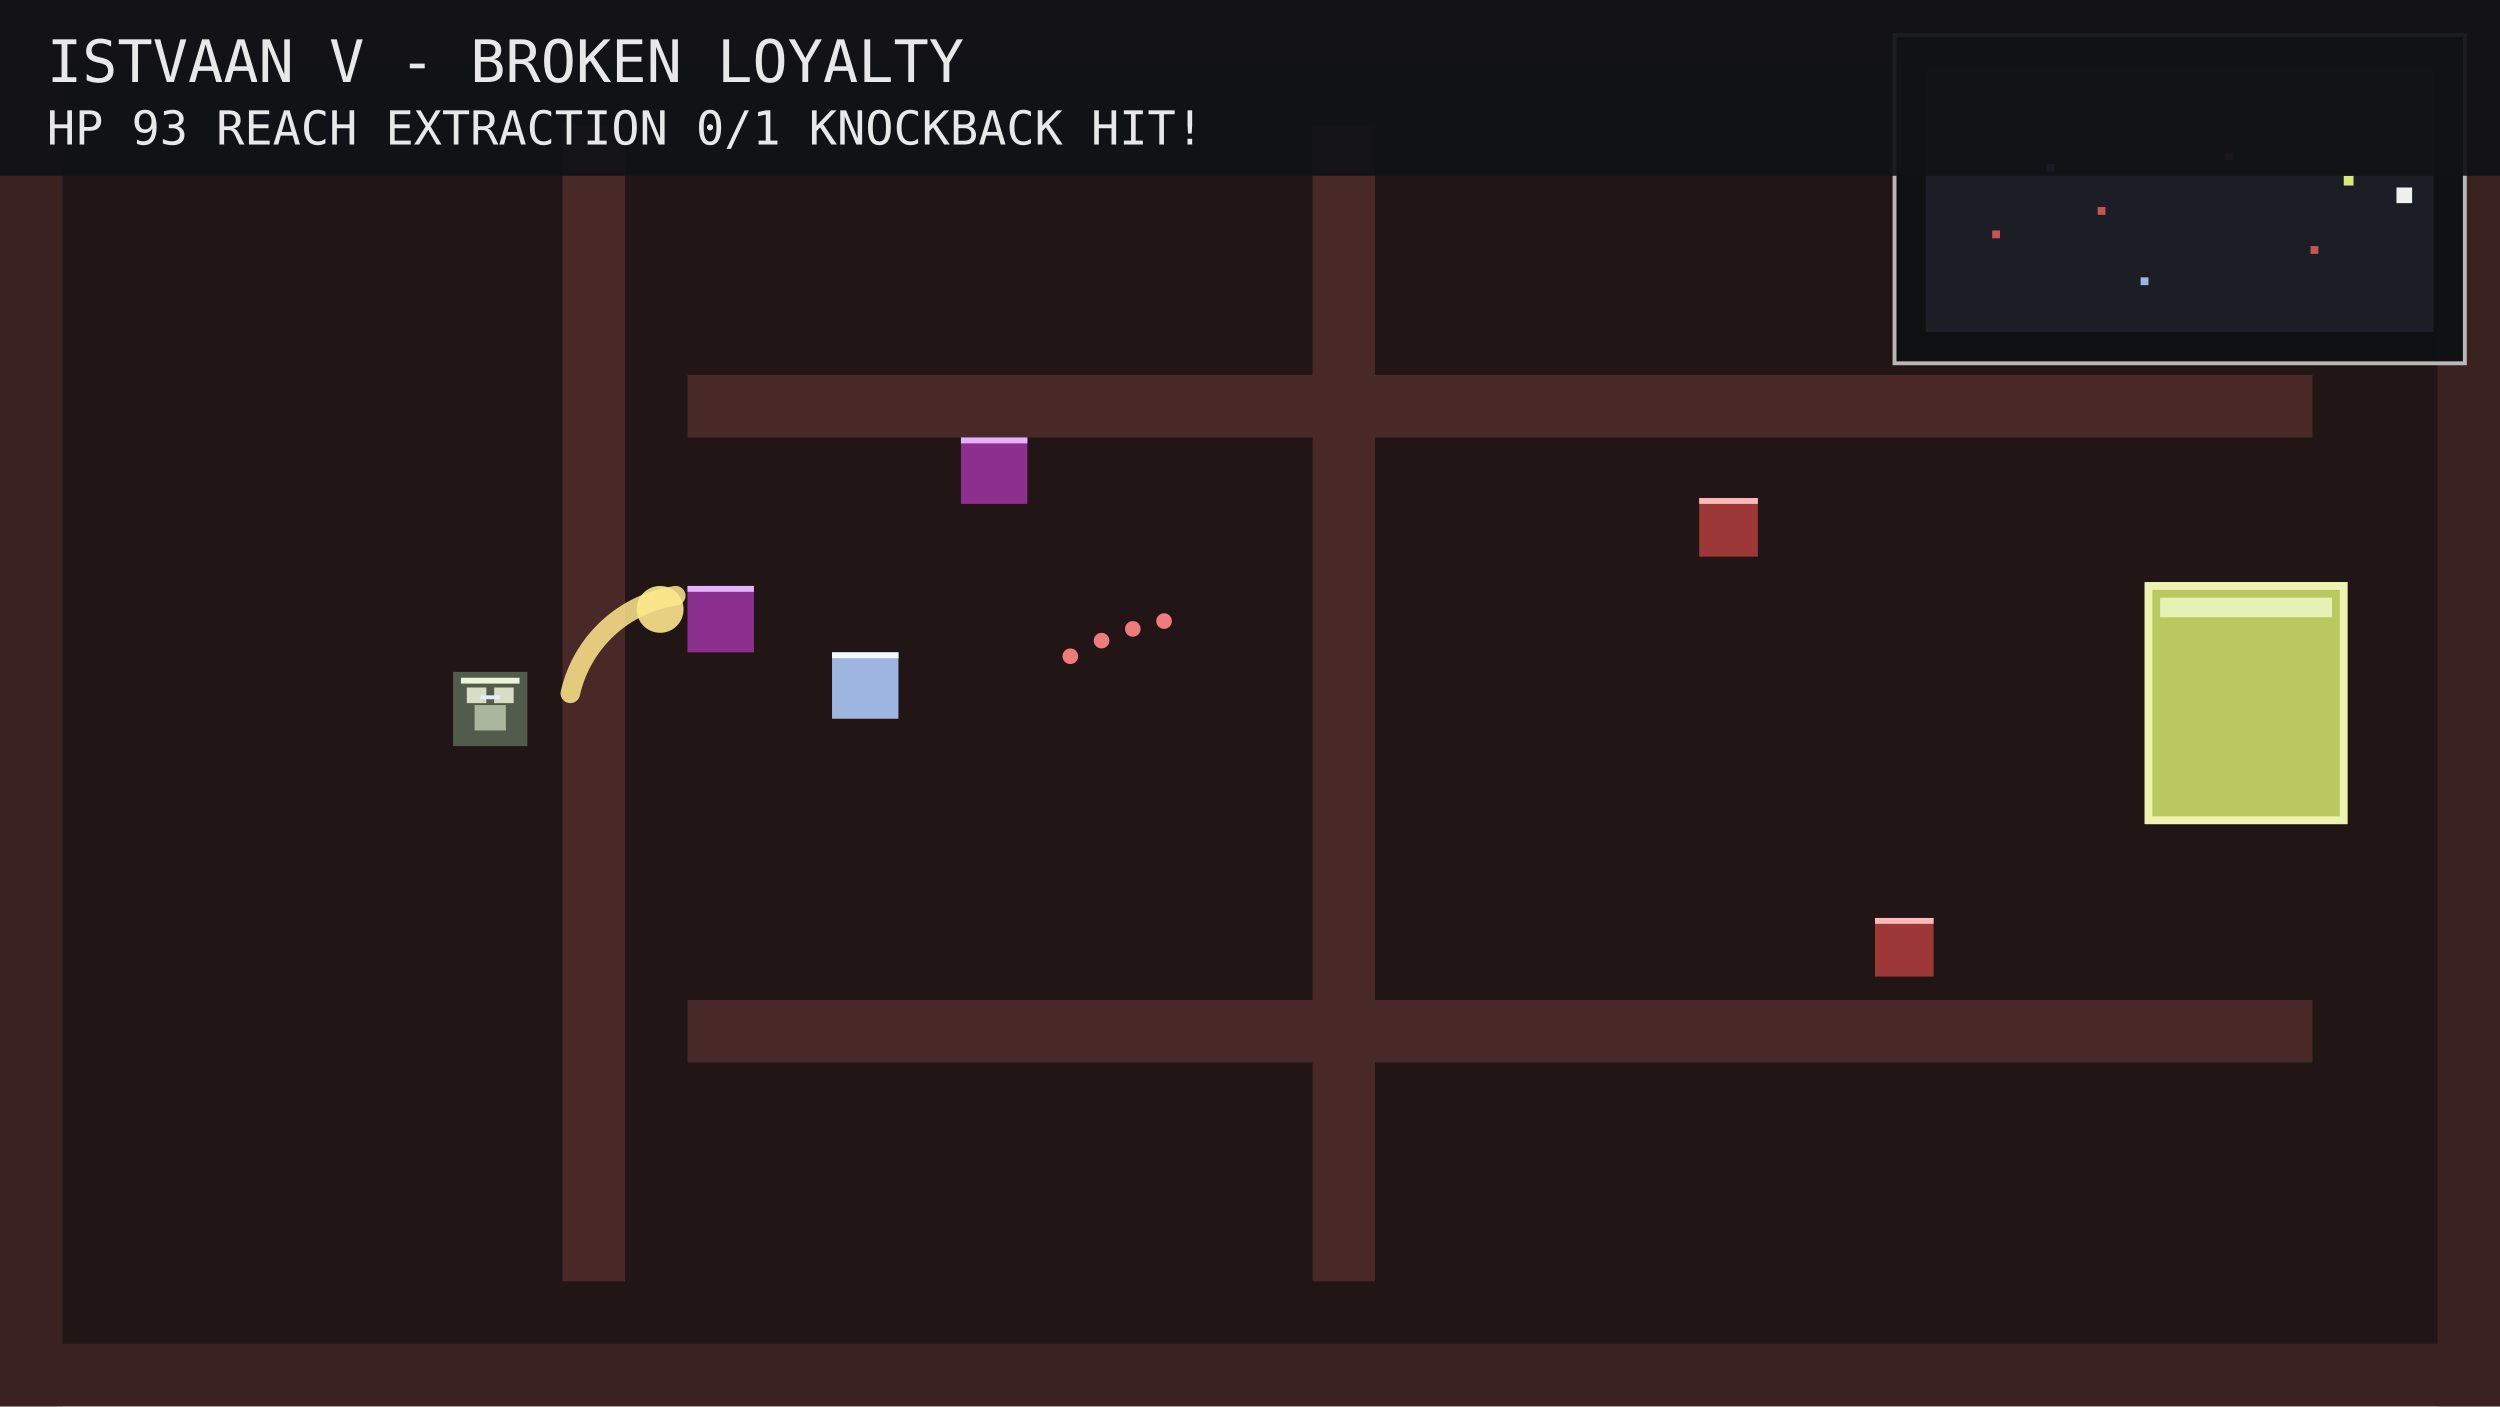
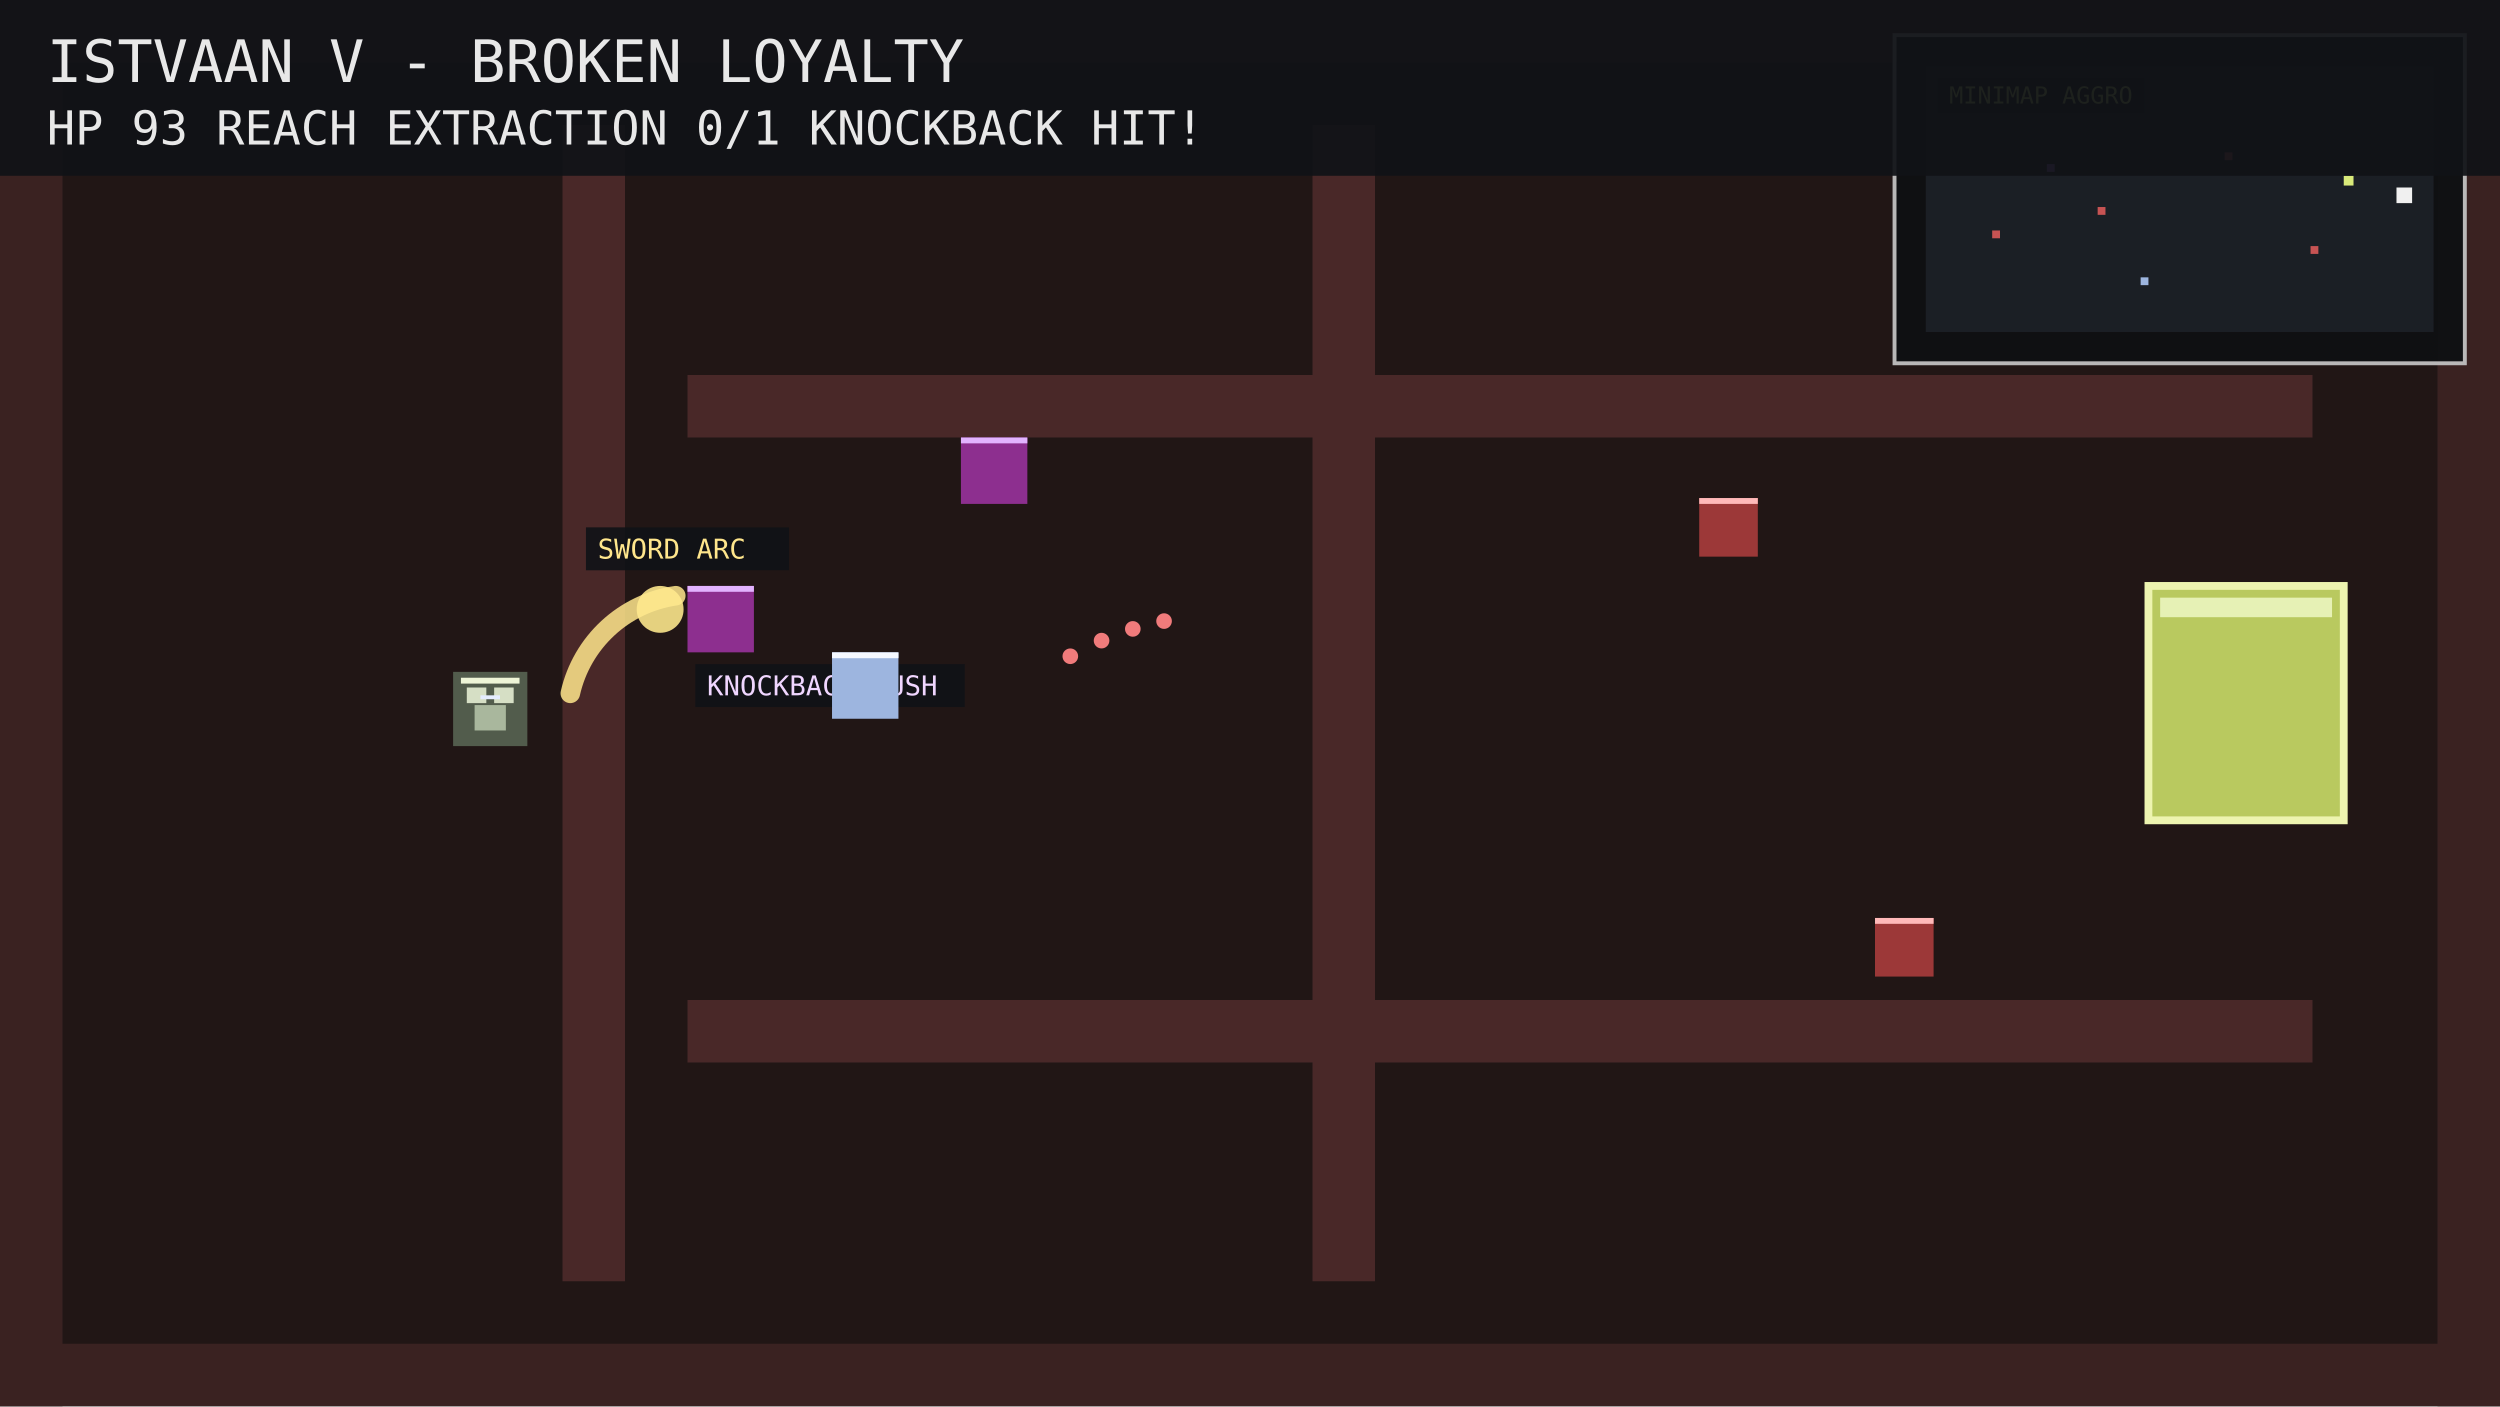
<svg xmlns="http://www.w3.org/2000/svg" width="1280" height="720" viewBox="0 0 1280 720">
  <rect width="1280" height="720" fill="#211615" />
  <g opacity="0.88">
    <rect x="0" y="0" width="1280" height="32" fill="#3d2323" />
    <rect x="0" y="688" width="1280" height="32" fill="#3d2323" />
    <rect x="0" y="0" width="32" height="720" fill="#3d2323" />
    <rect x="1248" y="0" width="32" height="720" fill="#3d2323" />
  </g>
  <g fill="#4a2929" opacity="0.95">
    <rect x="288" y="64" width="32" height="592" />
    <rect x="672" y="64" width="32" height="592" />
    <rect x="352" y="192" width="832" height="32" />
    <rect x="352" y="512" width="832" height="32" />
  </g>
  <rect x="1100" y="300" width="100" height="120" fill="#b9c95f" stroke="#edf4b0" stroke-width="4" />
  <rect x="1106" y="306" width="88" height="10" fill="#f5ffd2" opacity="0.75" />
  <g transform="translate(232,344)">
    <rect x="0" y="0" width="38" height="38" fill="#525c4c" />
    <rect x="4" y="3" width="30" height="3" fill="#eef5d7" />
    <rect x="7" y="8" width="10" height="8" fill="#d6dfc5" />
    <rect x="21" y="8" width="10" height="8" fill="#d6dfc5" />
    <rect x="11" y="17" width="16" height="13" fill="#a9b79d" />
    <rect x="14" y="12" width="10" height="2" fill="#e4ecff" />
  </g>
  <path d="M292 355 A65 65 0 0 1 346 305" fill="none" stroke="#ffe68c" stroke-width="10" stroke-linecap="round" opacity="0.85" />
  <circle cx="338" cy="312" r="12" fill="#ffe98e" opacity="0.88" />
+   <rect x="300" y="270" width="104" height="22" fill="#101216" opacity="0.9" />
+   <text x="306" y="286" fill="#ffe68c" style="font-size:14px;font-family:monospace;">SWORD ARC</text>
  <rect x="352" y="300" width="34" height="34" fill="#8d2f8f" />
  <rect x="352" y="300" width="34" height="3" fill="#e2b3ff" />
+   <rect x="356" y="340" width="138" height="22" fill="#101216" opacity="0.9" />
+   <text x="362" y="356" fill="#f0d6ff" style="font-size:14px;font-family:monospace;">KNOCKBACK PUSH</text>
  <rect x="426" y="334" width="34" height="34" fill="#9db5df" />
  <rect x="426" y="334" width="34" height="3" fill="#f5f8ff" />
  <rect x="492" y="224" width="34" height="34" fill="#8d2f8f" />
  <rect x="492" y="224" width="34" height="3" fill="#e2b3ff" />
  <g>
    <rect x="870" y="255" width="30" height="30" fill="#9c3838" />
    <rect x="870" y="255" width="30" height="3" fill="#ffb9b9" />
    <rect x="960" y="470" width="30" height="30" fill="#9c3838" />
    <rect x="960" y="470" width="30" height="3" fill="#ffb9b9" />
  </g>
  <g fill="#f07b7b">
    <circle cx="548" cy="336" r="4" />
    <circle cx="564" cy="328" r="4" />
    <circle cx="580" cy="322" r="4" />
    <circle cx="596" cy="318" r="4" />
  </g>
  <rect x="970" y="18" width="292" height="168" fill="#0e1012" stroke="#bfbfbf" stroke-width="2" opacity="0.95" />
  <rect x="986" y="34" width="260" height="136" fill="#1b1f25" />
+   <rect x="992" y="40" width="106" height="18" fill="#0e1012" opacity="0.95" />
+   <text x="998" y="53" fill="#d9ea7a" style="font-size:12px;font-family:monospace;">MINIMAP AGGRO</text>
  <rect x="1227" y="96" width="8" height="8" fill="#f0f0f0" />
  <rect x="1074" y="106" width="4" height="4" fill="#c75353" />
  <rect x="1139" y="78" width="4" height="4" fill="#c75353" />
  <rect x="1183" y="126" width="4" height="4" fill="#c75353" />
  <rect x="1020" y="118" width="4" height="4" fill="#c75353" />
  <rect x="1048" y="84" width="4" height="4" fill="#9f6bdf" />
  <rect x="1096" y="142" width="4" height="4" fill="#9db5df" />
  <rect x="1200" y="90" width="5" height="5" fill="#d9ea7a" />
  <rect x="0" y="0" width="1280" height="90" fill="#101216" opacity="0.93" />
  <text x="24" y="42" fill="#e8e8e8" style="font-size:30px;font-family:monospace;">ISTVAAN V - BROKEN LOYALTY</text>
  <text x="24" y="74" fill="#e8e8e8" style="font-size:24px;font-family:monospace;">HP 93       REACH EXTRACTION 0/1   KNOCKBACK HIT!</text>
</svg>
